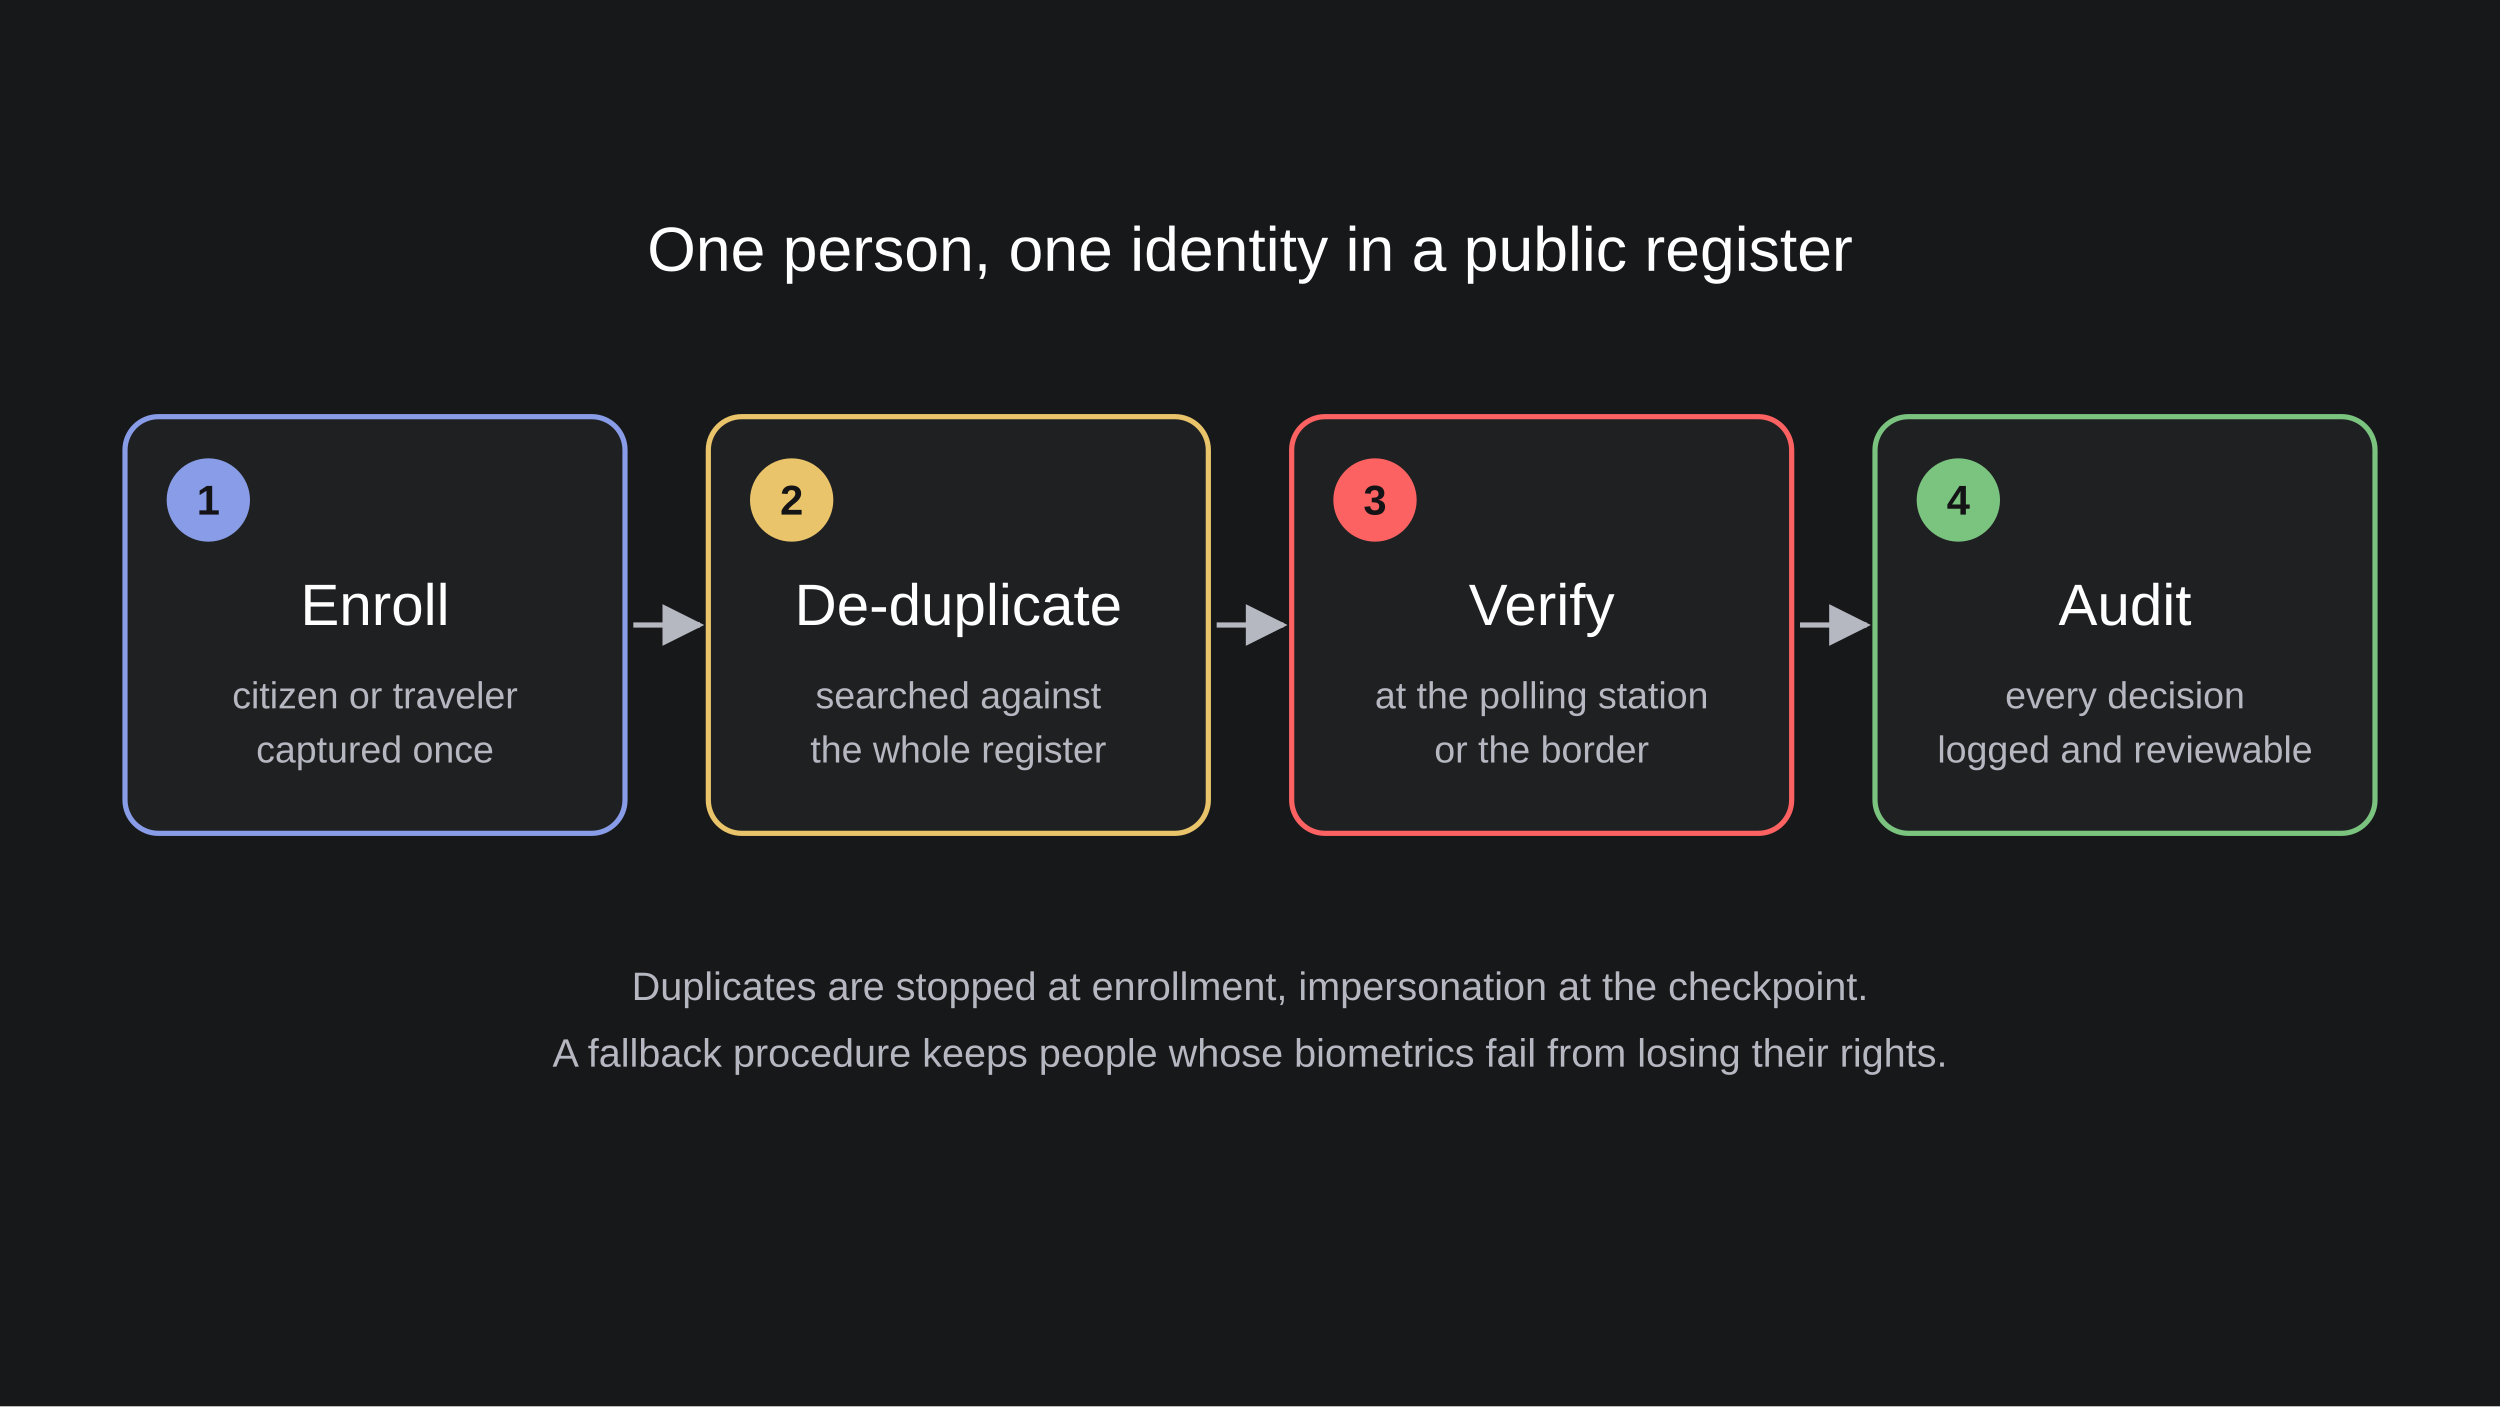
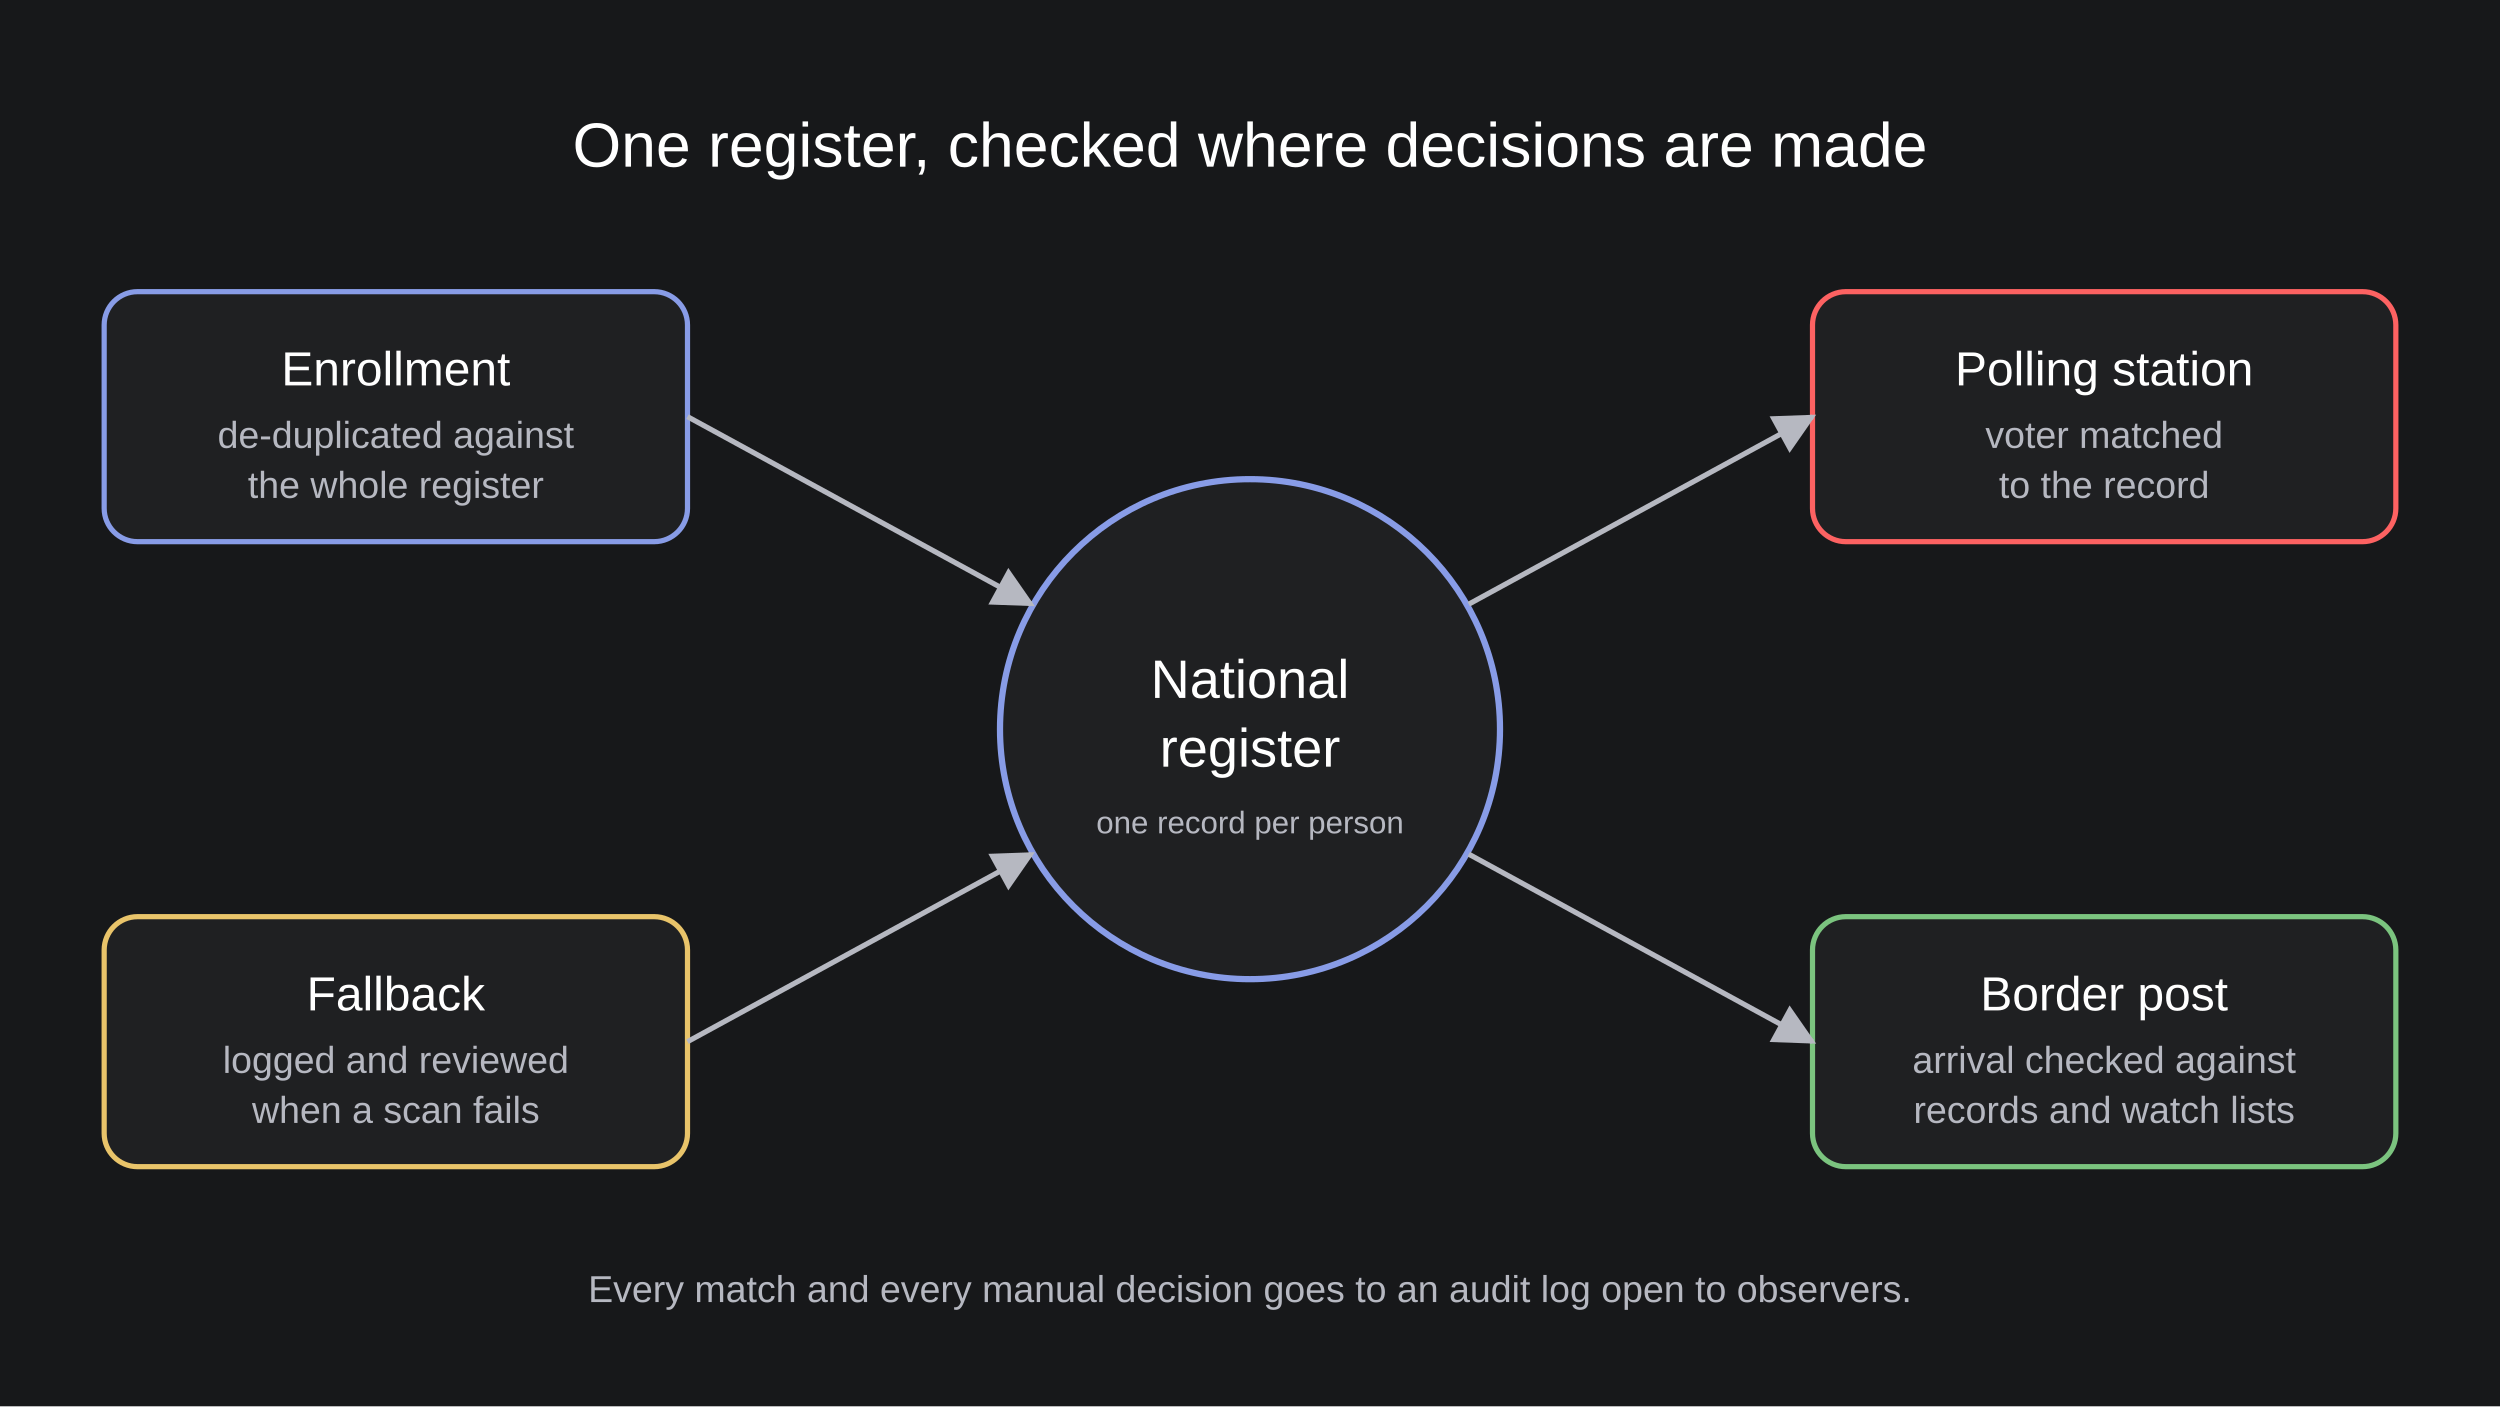
<svg xmlns="http://www.w3.org/2000/svg" viewBox="0 0 1200 675" font-family="Poppins,Arial,sans-serif">
  <rect width="1200" height="675" fill="#17181a" />
  <defs>
    <marker id="a" viewBox="0 0 10 10" refX="9" refY="5" markerWidth="8" markerHeight="8" orient="auto">
      <path d="M0 0L10 5L0 10z" fill="#b6b8c1" />
    </marker>
+     <marker id="g" viewBox="0 0 10 10" refX="9" refY="5" markerWidth="8" markerHeight="8" orient="auto">
+       <path d="M0 0L10 5L0 10z" fill="#7bc47f" />
+     </marker>
  </defs>
-   <rect x="60" y="200" width="240" height="200" rx="16" fill="#1f2022" stroke="#889ce7" stroke-width="2.5" />
-   <circle cx="100" cy="240" r="20" fill="#889ce7" />
-   <text x="100" y="247" fill="#141416" font-size="20" font-weight="600" text-anchor="middle">1</text>
-   <text x="180" y="300" fill="#fff" font-size="28" font-weight="500" text-anchor="middle">Enroll</text>
-   <text x="180" y="340" fill="#b6b8c1" font-size="18" text-anchor="middle">citizen or traveler</text>
-   <text x="180" y="366" fill="#b6b8c1" font-size="18" text-anchor="middle">captured once</text>
-   <line x1="304" y1="300" x2="336" y2="300" stroke="#b6b8c1" stroke-width="2.5" marker-end="url(#a)" />
-   <rect x="340" y="200" width="240" height="200" rx="16" fill="#1f2022" stroke="#e9c46a" stroke-width="2.5" />
-   <circle cx="380" cy="240" r="20" fill="#e9c46a" />
-   <text x="380" y="247" fill="#141416" font-size="20" font-weight="600" text-anchor="middle">2</text>
-   <text x="460" y="300" fill="#fff" font-size="28" font-weight="500" text-anchor="middle">De-duplicate</text>
-   <text x="460" y="340" fill="#b6b8c1" font-size="18" text-anchor="middle">searched against</text>
-   <text x="460" y="366" fill="#b6b8c1" font-size="18" text-anchor="middle">the whole register</text>
-   <line x1="584" y1="300" x2="616" y2="300" stroke="#b6b8c1" stroke-width="2.5" marker-end="url(#a)" />
-   <rect x="620" y="200" width="240" height="200" rx="16" fill="#1f2022" stroke="#fd6262" stroke-width="2.5" />
-   <circle cx="660" cy="240" r="20" fill="#fd6262" />
-   <text x="660" y="247" fill="#141416" font-size="20" font-weight="600" text-anchor="middle">3</text>
-   <text x="740" y="300" fill="#fff" font-size="28" font-weight="500" text-anchor="middle">Verify</text>
-   <text x="740" y="340" fill="#b6b8c1" font-size="18" text-anchor="middle">at the polling station</text>
-   <text x="740" y="366" fill="#b6b8c1" font-size="18" text-anchor="middle">or the border</text>
-   <line x1="864" y1="300" x2="896" y2="300" stroke="#b6b8c1" stroke-width="2.5" marker-end="url(#a)" />
-   <rect x="900" y="200" width="240" height="200" rx="16" fill="#1f2022" stroke="#7bc47f" stroke-width="2.5" />
-   <circle cx="940" cy="240" r="20" fill="#7bc47f" />
-   <text x="940" y="247" fill="#141416" font-size="20" font-weight="600" text-anchor="middle">4</text>
-   <text x="1020" y="300" fill="#fff" font-size="28" font-weight="500" text-anchor="middle">Audit</text>
-   <text x="1020" y="340" fill="#b6b8c1" font-size="18" text-anchor="middle">every decision</text>
-   <text x="1020" y="366" fill="#b6b8c1" font-size="18" text-anchor="middle">logged and reviewable</text>
-   <text x="600" y="130" fill="#fff" font-size="30" font-weight="500" text-anchor="middle">One person, one identity in a public register</text>
-   <text x="600" y="480" fill="#b6b8c1" font-size="19" text-anchor="middle">Duplicates are stopped at enrollment, impersonation at the checkpoint.</text>
-   <text x="600" y="512" fill="#b6b8c1" font-size="19" text-anchor="middle">A fallback procedure keeps people whose biometrics fail from losing their rights.</text>
+   <text x="600" y="80" fill="#fff" font-size="30" font-weight="500" text-anchor="middle">One register, checked where decisions are made</text>
+   <circle cx="600" cy="350" r="120" fill="#1f2022" stroke="#889ce7" stroke-width="3" />
+   <text x="600" y="335" fill="#fff" font-size="26" font-weight="500" text-anchor="middle">National</text>
+   <text x="600" y="368" fill="#fff" font-size="26" font-weight="500" text-anchor="middle">register</text>
+   <text x="600" y="400" fill="#b6b8c1" font-size="15" font-weight="400" text-anchor="middle">one record per person</text>
+   <rect x="50" y="140" width="280" height="120" rx="16" fill="#1f2022" stroke="#889ce7" stroke-width="2.5" />
+   <text x="190" y="185" fill="#fff" font-size="23" font-weight="500" text-anchor="middle">Enrollment</text>
+   <text x="190" y="215" fill="#b6b8c1" font-size="18" font-weight="400" text-anchor="middle">de-duplicated against</text>
+   <text x="190" y="239" fill="#b6b8c1" font-size="18" font-weight="400" text-anchor="middle">the whole register</text>
+   <line x1="330" y1="200" x2="495" y2="290" stroke="#b6b8c1" stroke-width="2.5" marker-end="url(#a)" />
+   <rect x="50" y="440" width="280" height="120" rx="16" fill="#1f2022" stroke="#e9c46a" stroke-width="2.5" />
+   <text x="190" y="485" fill="#fff" font-size="23" font-weight="500" text-anchor="middle">Fallback</text>
+   <text x="190" y="515" fill="#b6b8c1" font-size="18" font-weight="400" text-anchor="middle">logged and reviewed</text>
+   <text x="190" y="539" fill="#b6b8c1" font-size="18" font-weight="400" text-anchor="middle">when a scan fails</text>
+   <line x1="330" y1="500" x2="495" y2="410" stroke="#b6b8c1" stroke-width="2.5" marker-end="url(#a)" />
+   <rect x="870" y="140" width="280" height="120" rx="16" fill="#1f2022" stroke="#fd6262" stroke-width="2.5" />
+   <text x="1010" y="185" fill="#fff" font-size="23" font-weight="500" text-anchor="middle">Polling station</text>
+   <text x="1010" y="215" fill="#b6b8c1" font-size="18" font-weight="400" text-anchor="middle">voter matched</text>
+   <text x="1010" y="239" fill="#b6b8c1" font-size="18" font-weight="400" text-anchor="middle">to the record</text>
+   <line x1="705" y1="290" x2="870" y2="200" stroke="#b6b8c1" stroke-width="2.5" marker-end="url(#a)" />
+   <rect x="870" y="440" width="280" height="120" rx="16" fill="#1f2022" stroke="#7bc47f" stroke-width="2.5" />
+   <text x="1010" y="485" fill="#fff" font-size="23" font-weight="500" text-anchor="middle">Border post</text>
+   <text x="1010" y="515" fill="#b6b8c1" font-size="18" font-weight="400" text-anchor="middle">arrival checked against</text>
+   <text x="1010" y="539" fill="#b6b8c1" font-size="18" font-weight="400" text-anchor="middle">records and watch lists</text>
+   <line x1="705" y1="410" x2="870" y2="500" stroke="#b6b8c1" stroke-width="2.5" marker-end="url(#a)" />
+   <text x="600" y="625" fill="#b6b8c1" font-size="18" font-weight="400" text-anchor="middle">Every match and every manual decision goes to an audit log open to observers.</text>
</svg>
